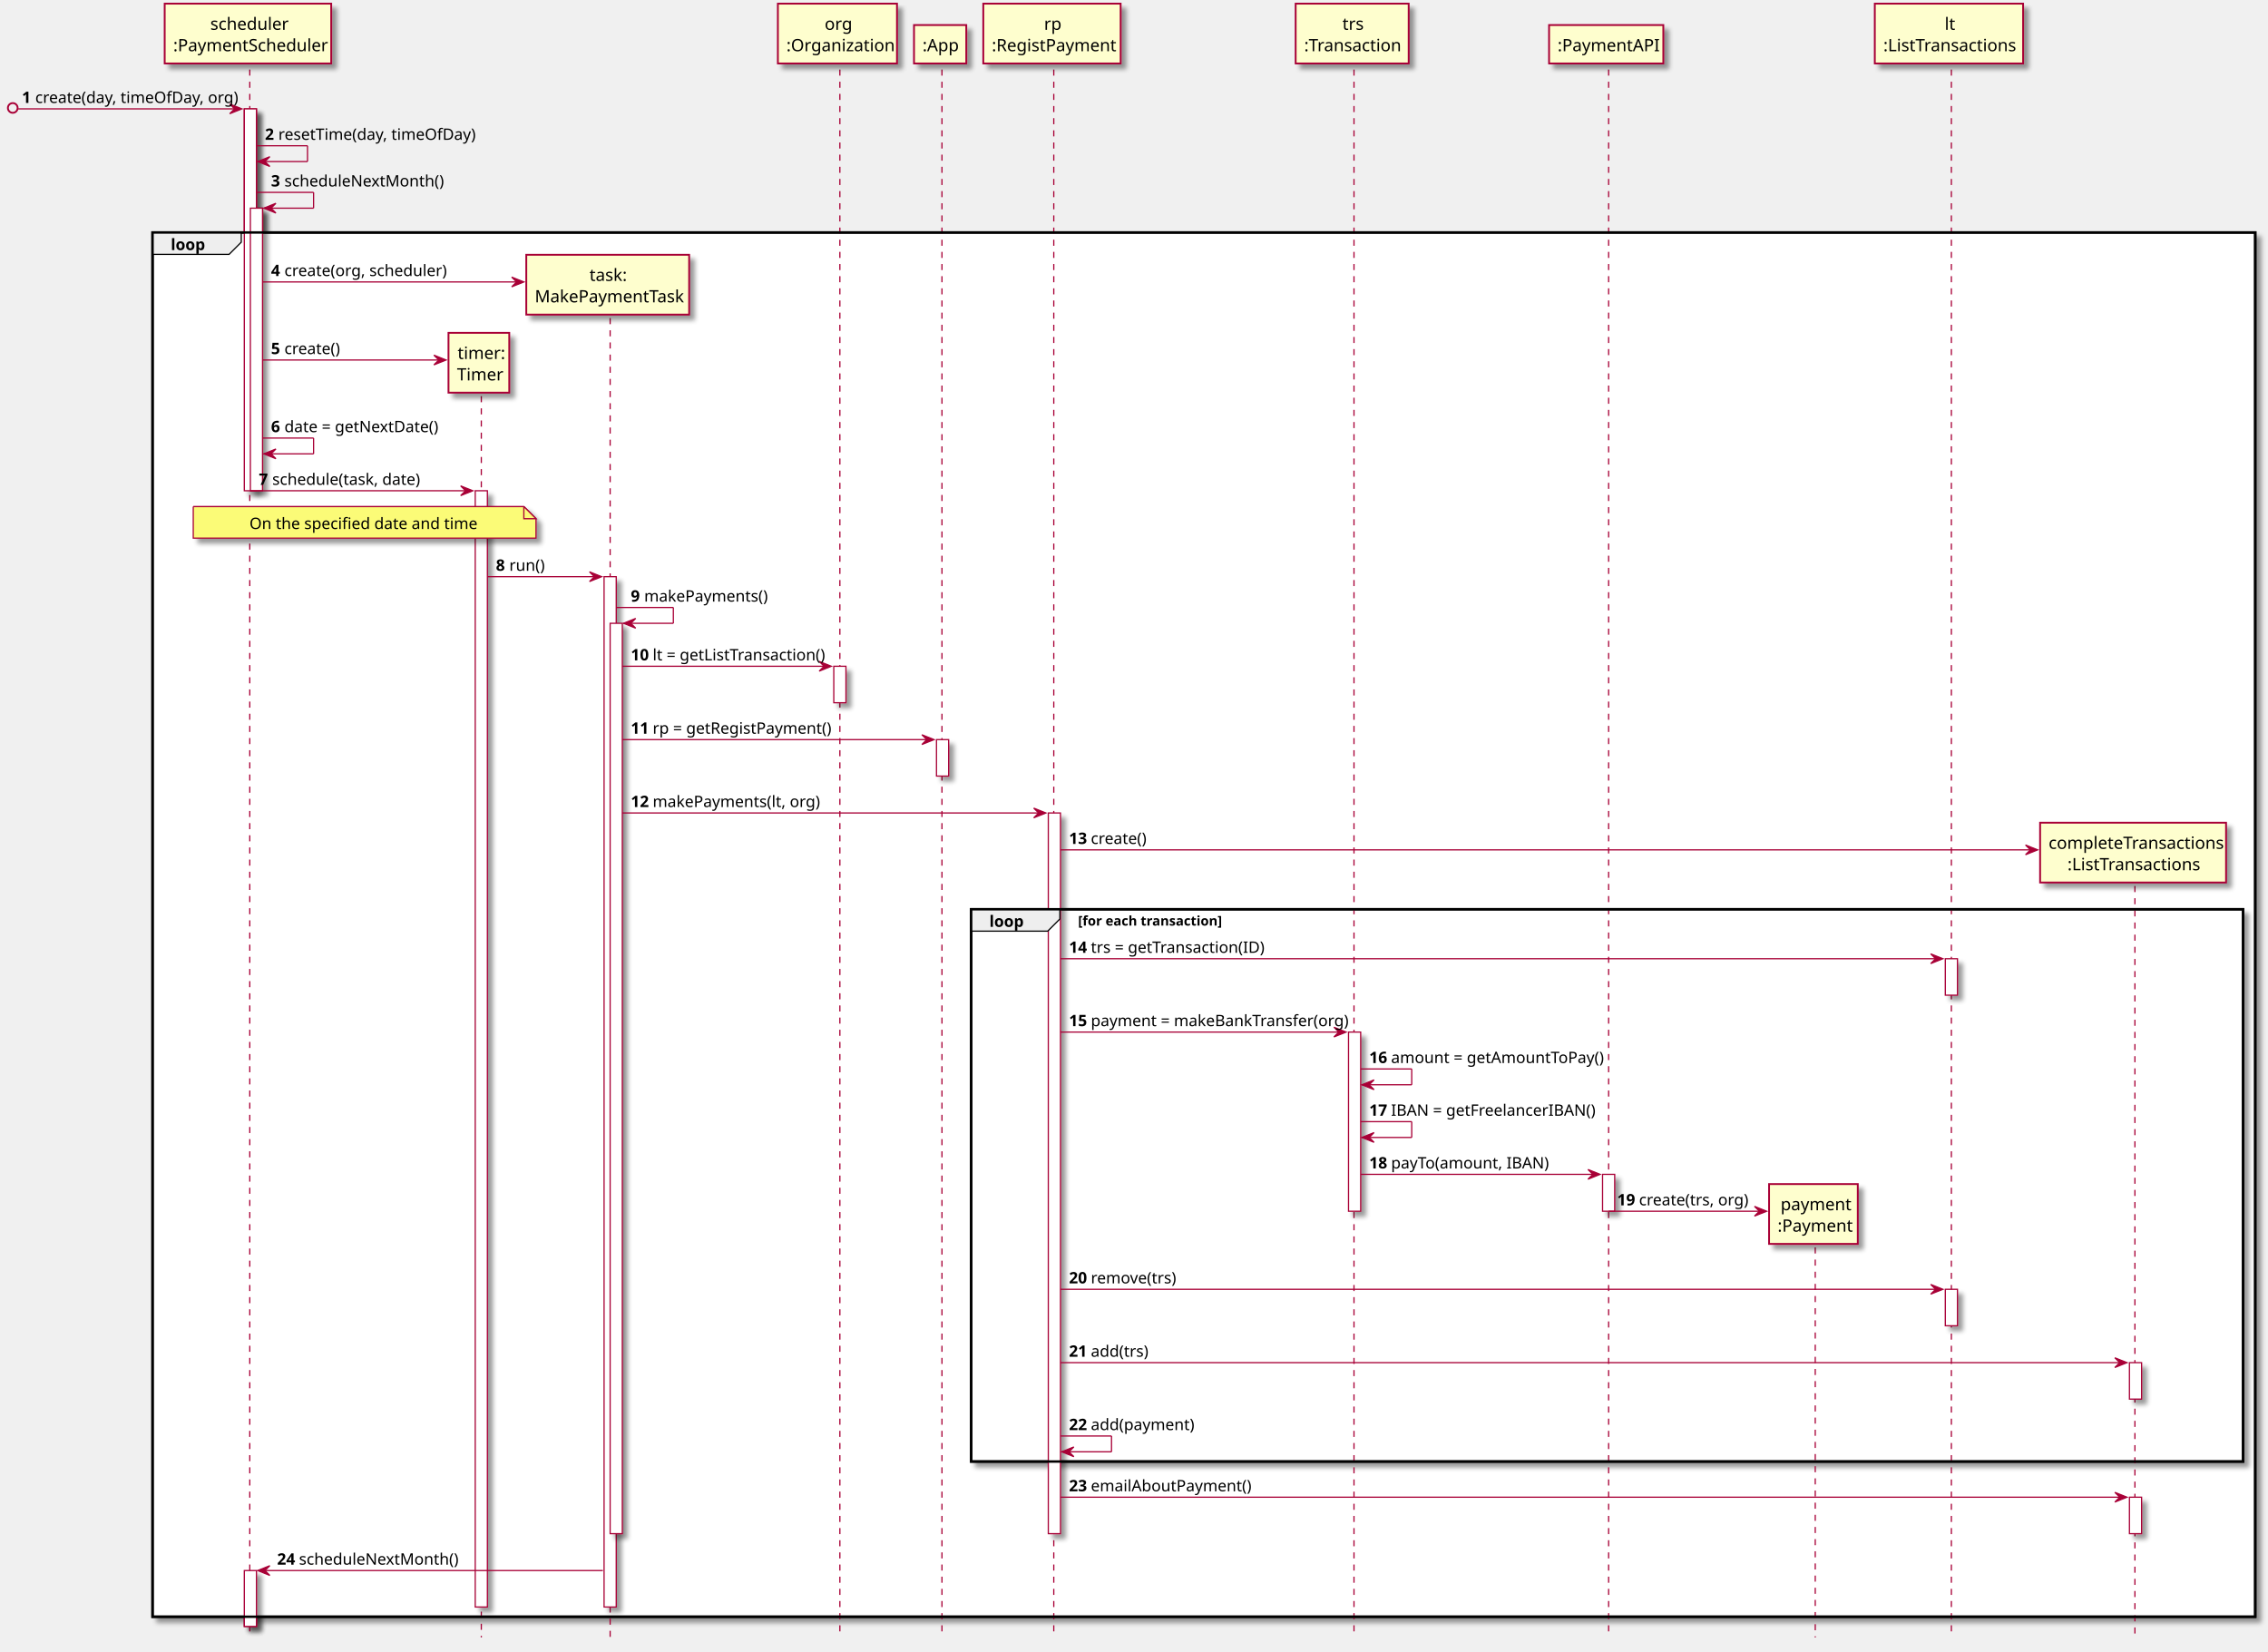
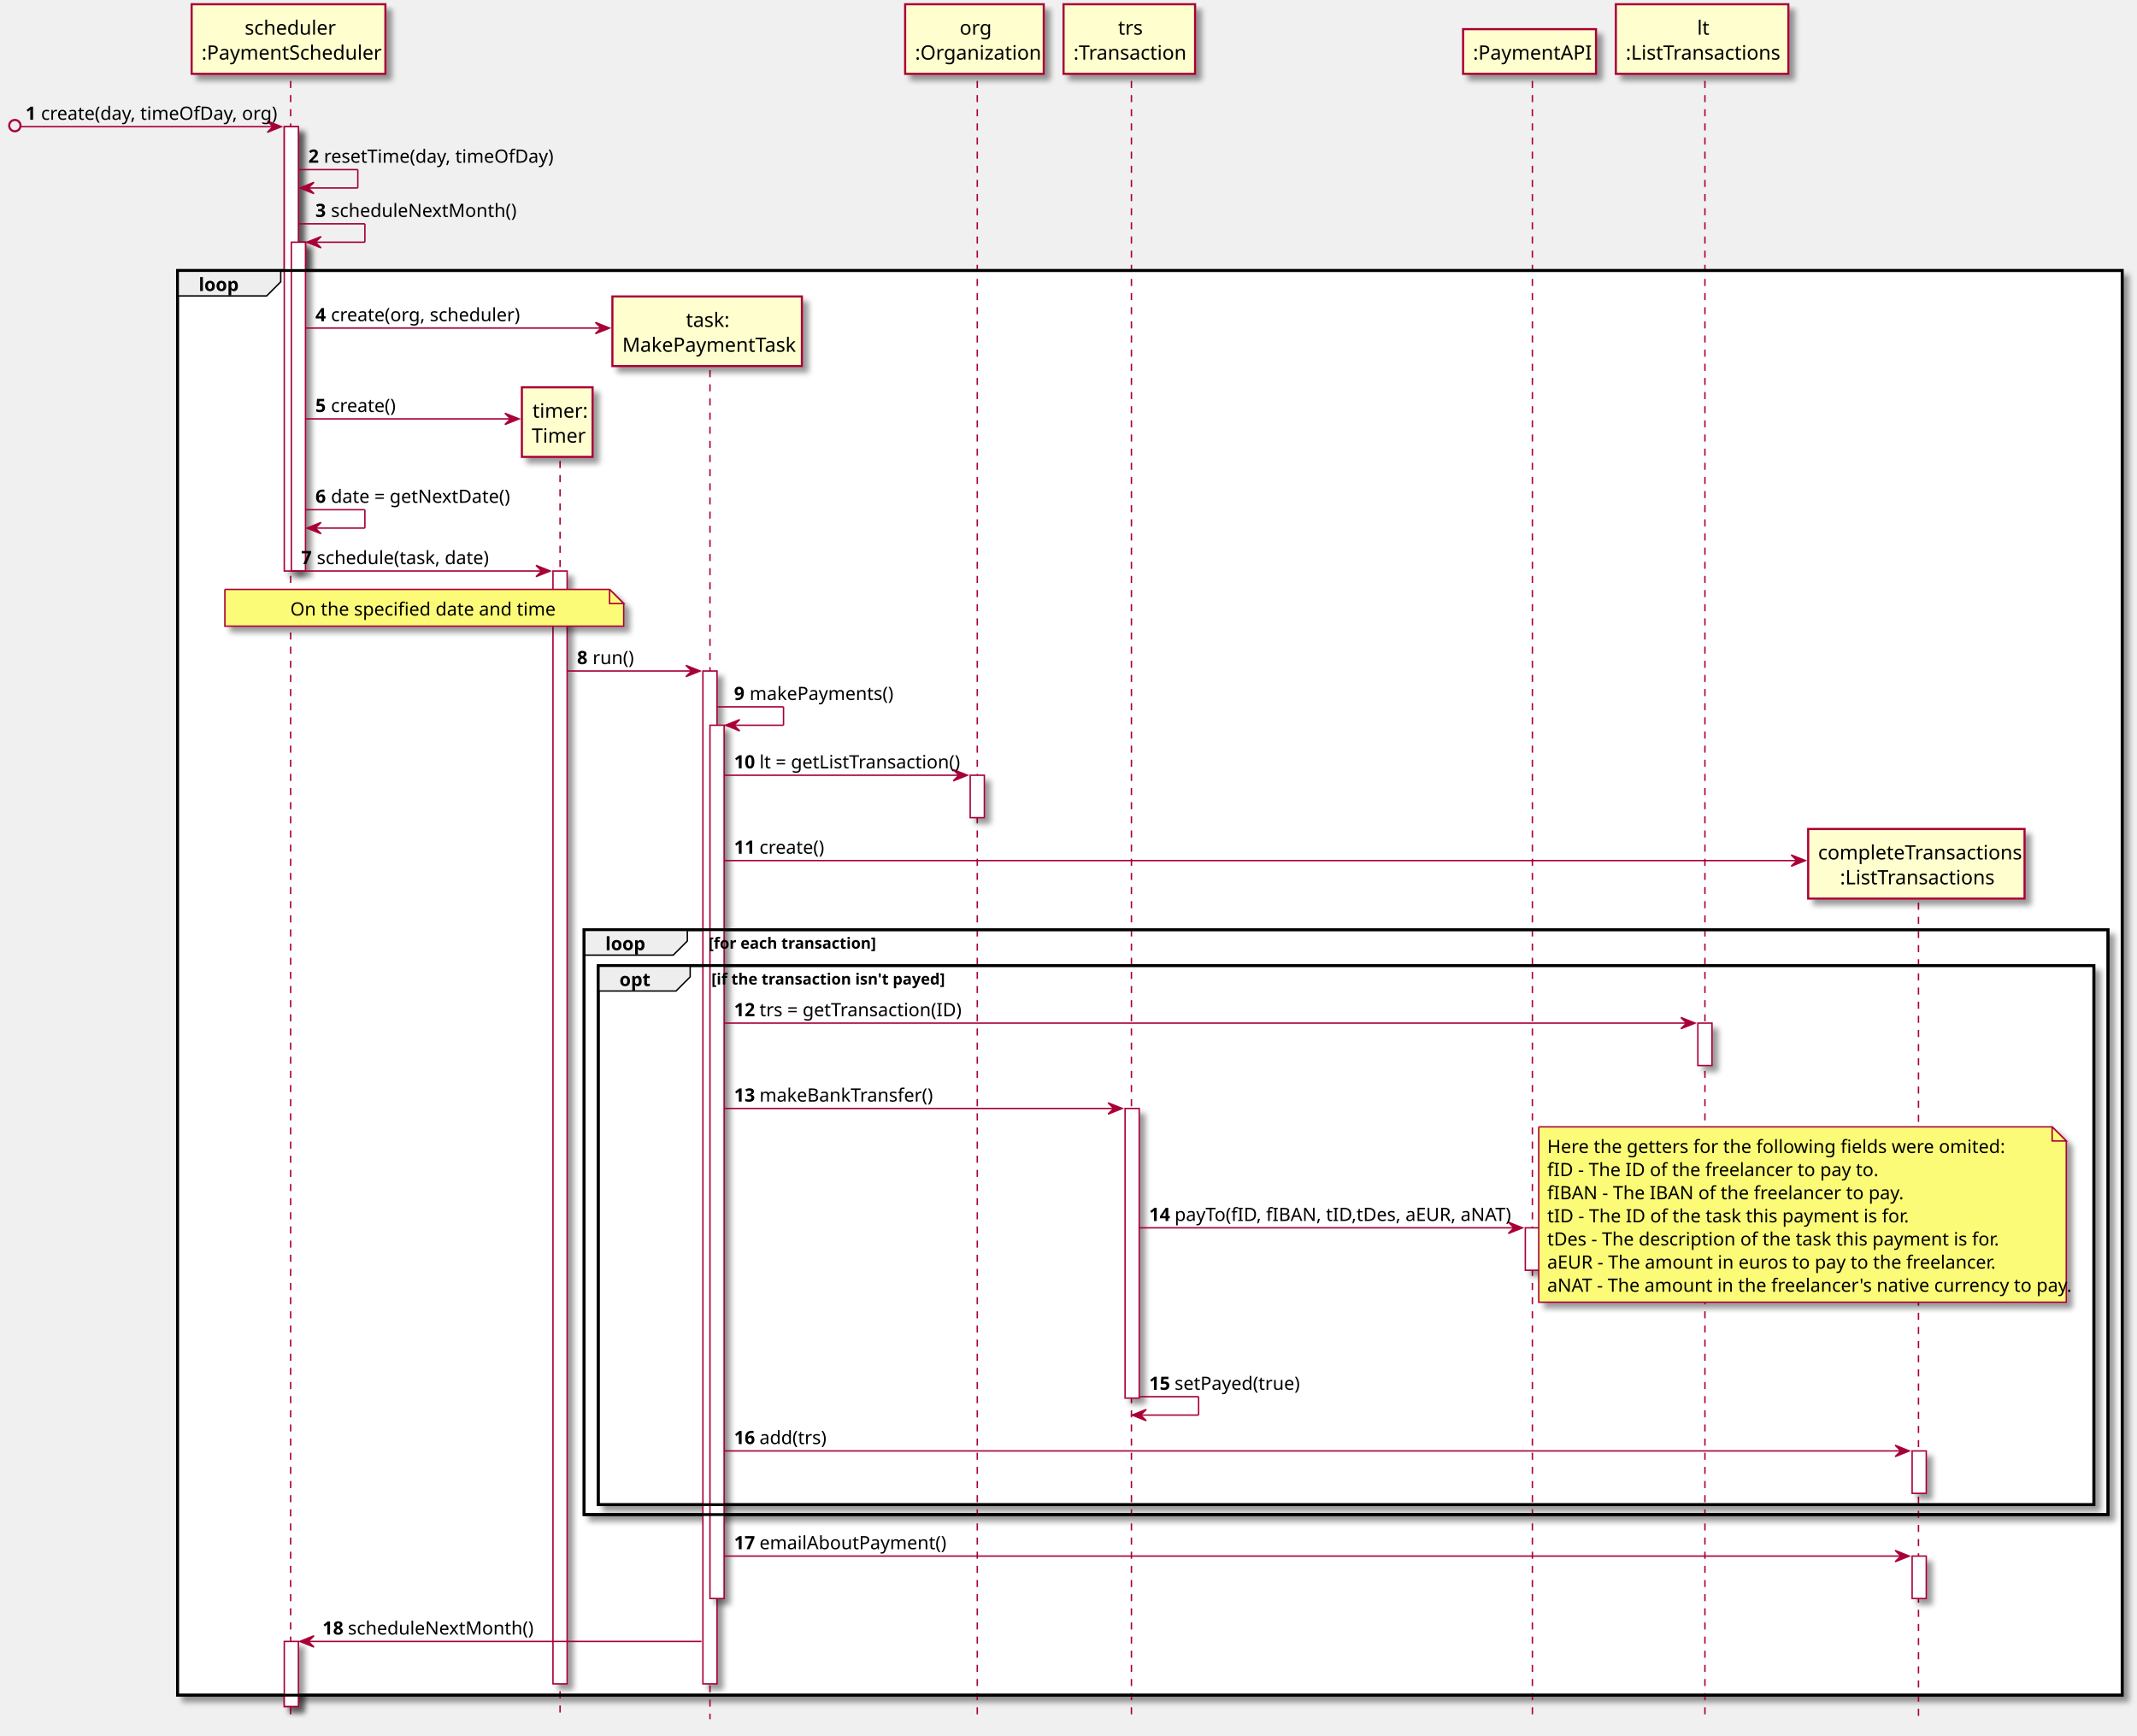
- <svg xmlns="http://www.w3.org/2000/svg" contentScriptType="application/ecmascript" contentStyleType="text/css" height="1359px" preserveAspectRatio="none" style="width:1866px;height:1359px;" version="1.1" viewBox="0 0 1866 1359" width="1866px" zoomAndPan="magnify">
+ <svg xmlns="http://www.w3.org/2000/svg" contentScriptType="application/ecmascript" contentStyleType="text/css" height="1227px" preserveAspectRatio="none" style="width:1511px;height:1227px;" version="1.1" viewBox="0 0 1511 1227" width="1511px" zoomAndPan="magnify">
  <defs>
-     <filter height="300%" id="f1imajdaqds2fx" width="300%" x="-1" y="-1">
+     <filter height="300%" id="f1xmcaqzibdl4f" width="300%" x="-1" y="-1">
      <feGaussianBlur result="blurOut" stdDeviation="2.0" />
      <feColorMatrix in="blurOut" result="blurOut2" type="matrix" values="0 0 0 0 0 0 0 0 0 0 0 0 0 0 0 0 0 0 .4 0" />
      <feOffset dx="4.0" dy="4.0" in="blurOut2" result="blurOut3" />
      <feBlend in="SourceGraphic" in2="blurOut3" mode="normal" />
    </filter>
  </defs>
  <g>
-     <rect fill="#FFFFFF" filter="url(#f1imajdaqds2fx)" height="314.195" style="stroke: #A80036; stroke-width: 1.0;" width="10" x="201" y="89.57" />
-     <rect fill="#FFFFFF" filter="url(#f1imajdaqds2fx)" height="232.492" style="stroke: #A80036; stroke-width: 1.0;" width="10" x="206" y="171.273" />
-     <rect fill="#FFFFFF" filter="url(#f1imajdaqds2fx)" height="46" style="stroke: #A80036; stroke-width: 1.0;" width="10" x="201" y="1292.18" />
-     <rect fill="#FFFFFF" filter="url(#f1imajdaqds2fx)" height="918.414" style="stroke: #A80036; stroke-width: 1.0;" width="10" x="391" y="403.766" />
-     <rect fill="#FFFFFF" filter="url(#f1imajdaqds2fx)" height="847.711" style="stroke: #A80036; stroke-width: 1.0;" width="10" x="497" y="474.469" />
-     <rect fill="#FFFFFF" filter="url(#f1imajdaqds2fx)" height="749.008" style="stroke: #A80036; stroke-width: 1.0;" width="10" x="502" y="512.82" />
-     <rect fill="#FFFFFF" filter="url(#f1imajdaqds2fx)" height="30" style="stroke: #A80036; stroke-width: 1.0;" width="10" x="686" y="548.172" />
-     <rect fill="#FFFFFF" filter="url(#f1imajdaqds2fx)" height="30" style="stroke: #A80036; stroke-width: 1.0;" width="10" x="770.5" y="608.523" />
-     <rect fill="#FFFFFF" filter="url(#f1imajdaqds2fx)" height="592.953" style="stroke: #A80036; stroke-width: 1.0;" width="10" x="862.5" y="668.875" />
-     <rect fill="#FFFFFF" filter="url(#f1imajdaqds2fx)" height="147.406" style="stroke: #A80036; stroke-width: 1.0;" width="10" x="1109.5" y="849.148" />
-     <rect fill="#FFFFFF" filter="url(#f1imajdaqds2fx)" height="30.352" style="stroke: #A80036; stroke-width: 1.0;" width="10" x="1318.5" y="966.203" />
-     <rect fill="#FFFFFF" filter="url(#f1imajdaqds2fx)" height="30" style="stroke: #A80036; stroke-width: 1.0;" width="10" x="1600.5" y="788.797" />
-     <rect fill="#FFFFFF" filter="url(#f1imajdaqds2fx)" height="30" style="stroke: #A80036; stroke-width: 1.0;" width="10" x="1600.5" y="1060.773" />
-     <rect fill="#FFFFFF" filter="url(#f1imajdaqds2fx)" height="30" style="stroke: #A80036; stroke-width: 1.0;" width="10" x="1752" y="1121.125" />
-     <rect fill="#FFFFFF" filter="url(#f1imajdaqds2fx)" height="30" style="stroke: #A80036; stroke-width: 1.0;" width="10" x="1752" y="1231.828" />
-     <rect fill="#FFFFFF" filter="url(#f1imajdaqds2fx)" height="1138.906" style="stroke: #000000; stroke-width: 2.0;" width="1730" x="125.5" y="191.273" />
-     <rect fill="#FFFFFF" filter="url(#f1imajdaqds2fx)" height="454.383" style="stroke: #000000; stroke-width: 2.0;" width="1046.5" x="799" y="748.094" />
-     <line style="stroke: #A80036; stroke-width: 1.0; stroke-dasharray: 5.0,5.0;" x1="205.5" x2="205.5" y1="57.219" y2="1347.18" />
-     <line style="stroke: #A80036; stroke-width: 1.0; stroke-dasharray: 5.0,5.0;" x1="396" x2="396" y1="315.953" y2="1347.18" />
-     <line style="stroke: #A80036; stroke-width: 1.0; stroke-dasharray: 5.0,5.0;" x1="502" x2="502" y1="251.734" y2="1347.18" />
-     <line style="stroke: #A80036; stroke-width: 1.0; stroke-dasharray: 5.0,5.0;" x1="691" x2="691" y1="57.219" y2="1347.18" />
-     <line style="stroke: #A80036; stroke-width: 1.0; stroke-dasharray: 5.0,5.0;" x1="775" x2="775" y1="57.219" y2="1347.18" />
-     <line style="stroke: #A80036; stroke-width: 1.0; stroke-dasharray: 5.0,5.0;" x1="867" x2="867" y1="57.219" y2="1347.18" />
-     <line style="stroke: #A80036; stroke-width: 1.0; stroke-dasharray: 5.0,5.0;" x1="1114" x2="1114" y1="57.219" y2="1347.18" />
-     <line style="stroke: #A80036; stroke-width: 1.0; stroke-dasharray: 5.0,5.0;" x1="1323.5" x2="1323.5" y1="57.219" y2="1347.18" />
-     <line style="stroke: #A80036; stroke-width: 1.0; stroke-dasharray: 5.0,5.0;" x1="1493.5" x2="1493.5" y1="1016.312" y2="1347.18" />
-     <line style="stroke: #A80036; stroke-width: 1.0; stroke-dasharray: 5.0,5.0;" x1="1605.5" x2="1605.5" y1="57.219" y2="1347.18" />
-     <line style="stroke: #A80036; stroke-width: 1.0; stroke-dasharray: 5.0,5.0;" x1="1756.5" x2="1756.5" y1="718.984" y2="1347.18" />
-     <rect fill="#FEFECE" filter="url(#f1imajdaqds2fx)" height="49.219" style="stroke: #A80036; stroke-width: 1.5;" width="137" x="135.5" y="3" />
+     <rect fill="#FFFFFF" filter="url(#f1xmcaqzibdl4f)" height="314.195" style="stroke: #A80036; stroke-width: 1.0;" width="10" x="201" y="89.57" />
+     <rect fill="#FFFFFF" filter="url(#f1xmcaqzibdl4f)" height="232.492" style="stroke: #A80036; stroke-width: 1.0;" width="10" x="206" y="171.273" />
+     <rect fill="#FFFFFF" filter="url(#f1xmcaqzibdl4f)" height="46" style="stroke: #A80036; stroke-width: 1.0;" width="10" x="201" y="1160.664" />
+     <rect fill="#FFFFFF" filter="url(#f1xmcaqzibdl4f)" height="786.898" style="stroke: #A80036; stroke-width: 1.0;" width="10" x="391" y="403.766" />
+     <rect fill="#FFFFFF" filter="url(#f1xmcaqzibdl4f)" height="716.195" style="stroke: #A80036; stroke-width: 1.0;" width="10" x="497" y="474.469" />
+     <rect fill="#FFFFFF" filter="url(#f1xmcaqzibdl4f)" height="617.492" style="stroke: #A80036; stroke-width: 1.0;" width="10" x="502" y="512.82" />
+     <rect fill="#FFFFFF" filter="url(#f1xmcaqzibdl4f)" height="30" style="stroke: #A80036; stroke-width: 1.0;" width="10" x="686" y="548.172" />
+     <rect fill="#FFFFFF" filter="url(#f1xmcaqzibdl4f)" height="204.812" style="stroke: #A80036; stroke-width: 1.0;" width="10" x="795.5" y="783.797" />
+     <rect fill="#FFFFFF" filter="url(#f1xmcaqzibdl4f)" height="30" style="stroke: #A80036; stroke-width: 1.0;" width="10" x="1078.5" y="868.203" />
+     <rect fill="#FFFFFF" filter="url(#f1xmcaqzibdl4f)" height="30" style="stroke: #A80036; stroke-width: 1.0;" width="10" x="1200.5" y="723.445" />
+     <rect fill="#FFFFFF" filter="url(#f1xmcaqzibdl4f)" height="30" style="stroke: #A80036; stroke-width: 1.0;" width="10" x="1352" y="1025.961" />
+     <rect fill="#FFFFFF" filter="url(#f1xmcaqzibdl4f)" height="30" style="stroke: #A80036; stroke-width: 1.0;" width="10" x="1352" y="1100.312" />
+     <rect fill="#FFFFFF" filter="url(#f1xmcaqzibdl4f)" height="1007.391" style="stroke: #000000; stroke-width: 2.0;" width="1375" x="125.5" y="191.273" />
+     <rect fill="#FFFFFF" filter="url(#f1xmcaqzibdl4f)" height="413.57" style="stroke: #000000; stroke-width: 2.0;" width="1077.5" x="413" y="657.391" />
+     <rect fill="#FFFFFF" filter="url(#f1xmcaqzibdl4f)" height="381.219" style="stroke: #000000; stroke-width: 2.0;" width="1057.5" x="423" y="682.742" />
+     <line style="stroke: #A80036; stroke-width: 1.0; stroke-dasharray: 5.0,5.0;" x1="205.5" x2="205.5" y1="57.219" y2="1215.664" />
+     <line style="stroke: #A80036; stroke-width: 1.0; stroke-dasharray: 5.0,5.0;" x1="396" x2="396" y1="315.953" y2="1215.664" />
+     <line style="stroke: #A80036; stroke-width: 1.0; stroke-dasharray: 5.0,5.0;" x1="502" x2="502" y1="251.734" y2="1215.664" />
+     <line style="stroke: #A80036; stroke-width: 1.0; stroke-dasharray: 5.0,5.0;" x1="691" x2="691" y1="57.219" y2="1215.664" />
+     <line style="stroke: #A80036; stroke-width: 1.0; stroke-dasharray: 5.0,5.0;" x1="800" x2="800" y1="57.219" y2="1215.664" />
+     <line style="stroke: #A80036; stroke-width: 1.0; stroke-dasharray: 5.0,5.0;" x1="1083.5" x2="1083.5" y1="57.219" y2="1215.664" />
+     <line style="stroke: #A80036; stroke-width: 1.0; stroke-dasharray: 5.0,5.0;" x1="1205.5" x2="1205.5" y1="57.219" y2="1215.664" />
+     <line style="stroke: #A80036; stroke-width: 1.0; stroke-dasharray: 5.0,5.0;" x1="1356.5" x2="1356.5" y1="628.281" y2="1215.664" />
+     <rect fill="#FEFECE" filter="url(#f1xmcaqzibdl4f)" height="49.219" style="stroke: #A80036; stroke-width: 1.5;" width="137" x="135.5" y="3" />
    <text fill="#000000" font-family="sans-serif" font-size="14" lengthAdjust="spacingAndGlyphs" textLength="62" x="173" y="24.533">scheduler</text>
    <text fill="#000000" font-family="sans-serif" font-size="14" lengthAdjust="spacingAndGlyphs" textLength="123" x="142.5" y="42.143">:PaymentScheduler</text>
-     <rect fill="#FEFECE" filter="url(#f1imajdaqds2fx)" height="49.219" style="stroke: #A80036; stroke-width: 1.5;" width="98" x="640" y="3" />
+     <rect fill="#FEFECE" filter="url(#f1xmcaqzibdl4f)" height="49.219" style="stroke: #A80036; stroke-width: 1.5;" width="98" x="640" y="3" />
    <text fill="#000000" font-family="sans-serif" font-size="14" lengthAdjust="spacingAndGlyphs" textLength="21" x="678.5" y="24.533">org</text>
    <text fill="#000000" font-family="sans-serif" font-size="14" lengthAdjust="spacingAndGlyphs" textLength="84" x="647" y="42.143">:Organization</text>
-     <rect fill="#FEFECE" filter="url(#f1imajdaqds2fx)" height="31.609" style="stroke: #A80036; stroke-width: 1.5;" width="43" x="752" y="20.609" />
-     <text fill="#000000" font-family="sans-serif" font-size="14" lengthAdjust="spacingAndGlyphs" textLength="29" x="759" y="42.143">:App</text>
-     <rect fill="#FEFECE" filter="url(#f1imajdaqds2fx)" height="49.219" style="stroke: #A80036; stroke-width: 1.5;" width="113" x="809" y="3" />
-     <text fill="#000000" font-family="sans-serif" font-size="14" lengthAdjust="spacingAndGlyphs" textLength="13" x="859" y="24.533">rp</text>
-     <text fill="#000000" font-family="sans-serif" font-size="14" lengthAdjust="spacingAndGlyphs" textLength="99" x="816" y="42.143">:RegistPayment</text>
-     <rect fill="#FEFECE" filter="url(#f1imajdaqds2fx)" height="49.219" style="stroke: #A80036; stroke-width: 1.5;" width="93" x="1066" y="3" />
-     <text fill="#000000" font-family="sans-serif" font-size="14" lengthAdjust="spacingAndGlyphs" textLength="16" x="1104.5" y="24.533">trs</text>
-     <text fill="#000000" font-family="sans-serif" font-size="14" lengthAdjust="spacingAndGlyphs" textLength="79" x="1073" y="42.143">:Transaction</text>
-     <rect fill="#FEFECE" filter="url(#f1imajdaqds2fx)" height="31.609" style="stroke: #A80036; stroke-width: 1.5;" width="94" x="1274.5" y="20.609" />
-     <text fill="#000000" font-family="sans-serif" font-size="14" lengthAdjust="spacingAndGlyphs" textLength="80" x="1281.5" y="42.143">:PaymentAPI</text>
-     <rect fill="#FEFECE" filter="url(#f1imajdaqds2fx)" height="49.219" style="stroke: #A80036; stroke-width: 1.5;" width="122" x="1542.5" y="3" />
-     <text fill="#000000" font-family="sans-serif" font-size="14" lengthAdjust="spacingAndGlyphs" textLength="7" x="1600" y="24.533">lt</text>
-     <text fill="#000000" font-family="sans-serif" font-size="14" lengthAdjust="spacingAndGlyphs" textLength="108" x="1549.5" y="42.143">:ListTransactions</text>
-     <rect fill="#FFFFFF" filter="url(#f1imajdaqds2fx)" height="314.195" style="stroke: #A80036; stroke-width: 1.0;" width="10" x="201" y="89.57" />
-     <rect fill="#FFFFFF" filter="url(#f1imajdaqds2fx)" height="232.492" style="stroke: #A80036; stroke-width: 1.0;" width="10" x="206" y="171.273" />
-     <rect fill="#FFFFFF" filter="url(#f1imajdaqds2fx)" height="46" style="stroke: #A80036; stroke-width: 1.0;" width="10" x="201" y="1292.18" />
-     <rect fill="#FFFFFF" filter="url(#f1imajdaqds2fx)" height="918.414" style="stroke: #A80036; stroke-width: 1.0;" width="10" x="391" y="403.766" />
-     <rect fill="#FFFFFF" filter="url(#f1imajdaqds2fx)" height="847.711" style="stroke: #A80036; stroke-width: 1.0;" width="10" x="497" y="474.469" />
-     <rect fill="#FFFFFF" filter="url(#f1imajdaqds2fx)" height="749.008" style="stroke: #A80036; stroke-width: 1.0;" width="10" x="502" y="512.82" />
-     <rect fill="#FFFFFF" filter="url(#f1imajdaqds2fx)" height="30" style="stroke: #A80036; stroke-width: 1.0;" width="10" x="686" y="548.172" />
-     <rect fill="#FFFFFF" filter="url(#f1imajdaqds2fx)" height="30" style="stroke: #A80036; stroke-width: 1.0;" width="10" x="770.5" y="608.523" />
-     <rect fill="#FFFFFF" filter="url(#f1imajdaqds2fx)" height="592.953" style="stroke: #A80036; stroke-width: 1.0;" width="10" x="862.5" y="668.875" />
-     <rect fill="#FFFFFF" filter="url(#f1imajdaqds2fx)" height="147.406" style="stroke: #A80036; stroke-width: 1.0;" width="10" x="1109.5" y="849.148" />
-     <rect fill="#FFFFFF" filter="url(#f1imajdaqds2fx)" height="30.352" style="stroke: #A80036; stroke-width: 1.0;" width="10" x="1318.5" y="966.203" />
-     <rect fill="#FFFFFF" filter="url(#f1imajdaqds2fx)" height="30" style="stroke: #A80036; stroke-width: 1.0;" width="10" x="1600.5" y="788.797" />
-     <rect fill="#FFFFFF" filter="url(#f1imajdaqds2fx)" height="30" style="stroke: #A80036; stroke-width: 1.0;" width="10" x="1600.5" y="1060.773" />
-     <rect fill="#FFFFFF" filter="url(#f1imajdaqds2fx)" height="30" style="stroke: #A80036; stroke-width: 1.0;" width="10" x="1752" y="1121.125" />
-     <rect fill="#FFFFFF" filter="url(#f1imajdaqds2fx)" height="30" style="stroke: #A80036; stroke-width: 1.0;" width="10" x="1752" y="1231.828" />
+     <rect fill="#FEFECE" filter="url(#f1xmcaqzibdl4f)" height="49.219" style="stroke: #A80036; stroke-width: 1.5;" width="93" x="752" y="3" />
+     <text fill="#000000" font-family="sans-serif" font-size="14" lengthAdjust="spacingAndGlyphs" textLength="16" x="790.5" y="24.533">trs</text>
+     <text fill="#000000" font-family="sans-serif" font-size="14" lengthAdjust="spacingAndGlyphs" textLength="79" x="759" y="42.143">:Transaction</text>
+     <rect fill="#FEFECE" filter="url(#f1xmcaqzibdl4f)" height="31.609" style="stroke: #A80036; stroke-width: 1.5;" width="94" x="1034.5" y="20.609" />
+     <text fill="#000000" font-family="sans-serif" font-size="14" lengthAdjust="spacingAndGlyphs" textLength="80" x="1041.5" y="42.143">:PaymentAPI</text>
+     <rect fill="#FEFECE" filter="url(#f1xmcaqzibdl4f)" height="49.219" style="stroke: #A80036; stroke-width: 1.5;" width="122" x="1142.5" y="3" />
+     <text fill="#000000" font-family="sans-serif" font-size="14" lengthAdjust="spacingAndGlyphs" textLength="7" x="1200" y="24.533">lt</text>
+     <text fill="#000000" font-family="sans-serif" font-size="14" lengthAdjust="spacingAndGlyphs" textLength="108" x="1149.5" y="42.143">:ListTransactions</text>
+     <rect fill="#FFFFFF" filter="url(#f1xmcaqzibdl4f)" height="314.195" style="stroke: #A80036; stroke-width: 1.0;" width="10" x="201" y="89.57" />
+     <rect fill="#FFFFFF" filter="url(#f1xmcaqzibdl4f)" height="232.492" style="stroke: #A80036; stroke-width: 1.0;" width="10" x="206" y="171.273" />
+     <rect fill="#FFFFFF" filter="url(#f1xmcaqzibdl4f)" height="46" style="stroke: #A80036; stroke-width: 1.0;" width="10" x="201" y="1160.664" />
+     <rect fill="#FFFFFF" filter="url(#f1xmcaqzibdl4f)" height="786.898" style="stroke: #A80036; stroke-width: 1.0;" width="10" x="391" y="403.766" />
+     <rect fill="#FFFFFF" filter="url(#f1xmcaqzibdl4f)" height="716.195" style="stroke: #A80036; stroke-width: 1.0;" width="10" x="497" y="474.469" />
+     <rect fill="#FFFFFF" filter="url(#f1xmcaqzibdl4f)" height="617.492" style="stroke: #A80036; stroke-width: 1.0;" width="10" x="502" y="512.82" />
+     <rect fill="#FFFFFF" filter="url(#f1xmcaqzibdl4f)" height="30" style="stroke: #A80036; stroke-width: 1.0;" width="10" x="686" y="548.172" />
+     <rect fill="#FFFFFF" filter="url(#f1xmcaqzibdl4f)" height="204.812" style="stroke: #A80036; stroke-width: 1.0;" width="10" x="795.5" y="783.797" />
+     <rect fill="#FFFFFF" filter="url(#f1xmcaqzibdl4f)" height="30" style="stroke: #A80036; stroke-width: 1.0;" width="10" x="1078.5" y="868.203" />
+     <rect fill="#FFFFFF" filter="url(#f1xmcaqzibdl4f)" height="30" style="stroke: #A80036; stroke-width: 1.0;" width="10" x="1200.5" y="723.445" />
+     <rect fill="#FFFFFF" filter="url(#f1xmcaqzibdl4f)" height="30" style="stroke: #A80036; stroke-width: 1.0;" width="10" x="1352" y="1025.961" />
+     <rect fill="#FFFFFF" filter="url(#f1xmcaqzibdl4f)" height="30" style="stroke: #A80036; stroke-width: 1.0;" width="10" x="1352" y="1100.312" />
    <ellipse cx="10.5" cy="88.82" fill="none" rx="4" ry="4" style="stroke: #A80036; stroke-width: 1.5;" />
    <polygon fill="#A80036" points="189,85.57,199,89.57,189,93.57,193,89.57" style="stroke: #A80036; stroke-width: 1.0;" />
    <line style="stroke: #A80036; stroke-width: 1.0;" x1="15" x2="195" y1="89.57" y2="89.57" />
    <text fill="#000000" font-family="sans-serif" font-size="13" font-weight="bold" lengthAdjust="spacingAndGlyphs" textLength="7" x="18" y="84.714">1</text>
    <text fill="#000000" font-family="sans-serif" font-size="13" lengthAdjust="spacingAndGlyphs" textLength="160" x="29" y="84.714">create(day, timeOfDay, org)</text>
    <line style="stroke: #A80036; stroke-width: 1.0;" x1="211" x2="253" y1="119.922" y2="119.922" />
    <line style="stroke: #A80036; stroke-width: 1.0;" x1="253" x2="253" y1="119.922" y2="132.922" />
    <line style="stroke: #A80036; stroke-width: 1.0;" x1="212" x2="253" y1="132.922" y2="132.922" />
    <polygon fill="#A80036" points="222,128.922,212,132.922,222,136.922,218,132.922" style="stroke: #A80036; stroke-width: 1.0;" />
    <text fill="#000000" font-family="sans-serif" font-size="13" font-weight="bold" lengthAdjust="spacingAndGlyphs" textLength="7" x="218" y="115.065">2</text>
    <text fill="#000000" font-family="sans-serif" font-size="13" lengthAdjust="spacingAndGlyphs" textLength="155" x="229" y="115.065">resetTime(day, timeOfDay)</text>
    <line style="stroke: #A80036; stroke-width: 1.0;" x1="211" x2="258" y1="158.273" y2="158.273" />
    <line style="stroke: #A80036; stroke-width: 1.0;" x1="258" x2="258" y1="158.273" y2="171.273" />
    <line style="stroke: #A80036; stroke-width: 1.0;" x1="217" x2="258" y1="171.273" y2="171.273" />
    <polygon fill="#A80036" points="227,167.273,217,171.273,227,175.273,223,171.273" style="stroke: #A80036; stroke-width: 1.0;" />
    <text fill="#000000" font-family="sans-serif" font-size="13" font-weight="bold" lengthAdjust="spacingAndGlyphs" textLength="7" x="223" y="153.417">3</text>
    <text fill="#000000" font-family="sans-serif" font-size="13" lengthAdjust="spacingAndGlyphs" textLength="123" x="234" y="153.417">scheduleNextMonth()</text>
    <path d="M125.5,191.273 L198.5,191.273 L198.5,199.273 L188.5,209.273 L125.5,209.273 L125.5,191.273 " fill="#EEEEEE" style="stroke: #000000; stroke-width: 1.0;" />
-     <rect fill="none" height="1138.906" style="stroke: #000000; stroke-width: 2.0;" width="1730" x="125.5" y="191.273" />
+     <rect fill="none" height="1007.391" style="stroke: #000000; stroke-width: 2.0;" width="1375" x="125.5" y="191.273" />
    <text fill="#000000" font-family="sans-serif" font-size="13" font-weight="bold" lengthAdjust="spacingAndGlyphs" textLength="28" x="140.5" y="205.769">loop</text>
    <polygon fill="#A80036" points="421,227.977,431,231.977,421,235.977,425,231.977" style="stroke: #A80036; stroke-width: 1.0;" />
    <line style="stroke: #A80036; stroke-width: 1.0;" x1="216" x2="427" y1="231.977" y2="231.977" />
    <text fill="#000000" font-family="sans-serif" font-size="13" font-weight="bold" lengthAdjust="spacingAndGlyphs" textLength="7" x="223" y="227.12">4</text>
    <text fill="#000000" font-family="sans-serif" font-size="13" lengthAdjust="spacingAndGlyphs" textLength="126" x="234" y="227.12">create(org, scheduler)</text>
-     <rect fill="#FEFECE" filter="url(#f1imajdaqds2fx)" height="49.219" style="stroke: #A80036; stroke-width: 1.5;" width="134" x="433" y="209.625" />
+     <rect fill="#FEFECE" filter="url(#f1xmcaqzibdl4f)" height="49.219" style="stroke: #A80036; stroke-width: 1.5;" width="134" x="433" y="209.625" />
    <text fill="#000000" font-family="sans-serif" font-size="14" lengthAdjust="spacingAndGlyphs" textLength="30" x="485" y="231.158">task:</text>
    <text fill="#000000" font-family="sans-serif" font-size="14" lengthAdjust="spacingAndGlyphs" textLength="120" x="440" y="248.768">MakePaymentTask</text>
    <polygon fill="#A80036" points="357,292.195,367,296.195,357,300.195,361,296.195" style="stroke: #A80036; stroke-width: 1.0;" />
    <line style="stroke: #A80036; stroke-width: 1.0;" x1="216" x2="363" y1="296.195" y2="296.195" />
    <text fill="#000000" font-family="sans-serif" font-size="13" font-weight="bold" lengthAdjust="spacingAndGlyphs" textLength="7" x="223" y="291.339">5</text>
    <text fill="#000000" font-family="sans-serif" font-size="13" lengthAdjust="spacingAndGlyphs" textLength="44" x="234" y="291.339">create()</text>
-     <rect fill="#FEFECE" filter="url(#f1imajdaqds2fx)" height="49.219" style="stroke: #A80036; stroke-width: 1.5;" width="50" x="369" y="273.844" />
+     <rect fill="#FEFECE" filter="url(#f1xmcaqzibdl4f)" height="49.219" style="stroke: #A80036; stroke-width: 1.5;" width="50" x="369" y="273.844" />
    <text fill="#000000" font-family="sans-serif" font-size="14" lengthAdjust="spacingAndGlyphs" textLength="35" x="376.5" y="295.377">timer:</text>
    <text fill="#000000" font-family="sans-serif" font-size="14" lengthAdjust="spacingAndGlyphs" textLength="36" x="376" y="312.986">Timer</text>
    <line style="stroke: #A80036; stroke-width: 1.0;" x1="216" x2="258" y1="360.414" y2="360.414" />
    <line style="stroke: #A80036; stroke-width: 1.0;" x1="258" x2="258" y1="360.414" y2="373.414" />
    <line style="stroke: #A80036; stroke-width: 1.0;" x1="217" x2="258" y1="373.414" y2="373.414" />
    <polygon fill="#A80036" points="227,369.414,217,373.414,227,377.414,223,373.414" style="stroke: #A80036; stroke-width: 1.0;" />
    <text fill="#000000" font-family="sans-serif" font-size="13" font-weight="bold" lengthAdjust="spacingAndGlyphs" textLength="7" x="223" y="355.558">6</text>
    <text fill="#000000" font-family="sans-serif" font-size="13" lengthAdjust="spacingAndGlyphs" textLength="121" x="234" y="355.558">date = getNextDate()</text>
    <polygon fill="#A80036" points="379,399.766,389,403.766,379,407.766,383,403.766" style="stroke: #A80036; stroke-width: 1.0;" />
    <line style="stroke: #A80036; stroke-width: 1.0;" x1="206" x2="385" y1="403.766" y2="403.766" />
    <text fill="#000000" font-family="sans-serif" font-size="13" font-weight="bold" lengthAdjust="spacingAndGlyphs" textLength="7" x="213" y="398.909">7</text>
    <text fill="#000000" font-family="sans-serif" font-size="13" lengthAdjust="spacingAndGlyphs" textLength="118" x="224" y="398.909">schedule(task, date)</text>
-     <path d="M159,416.766 L159,442.766 L441,442.766 L441,426.766 L431,416.766 L159,416.766 " fill="#FBFB77" filter="url(#f1imajdaqds2fx)" style="stroke: #A80036; stroke-width: 1.0;" />
+     <path d="M159,416.766 L159,442.766 L441,442.766 L441,426.766 L431,416.766 L159,416.766 " fill="#FBFB77" filter="url(#f1xmcaqzibdl4f)" style="stroke: #A80036; stroke-width: 1.0;" />
    <path d="M431,416.766 L431,426.766 L441,426.766 L431,416.766 " fill="#FBFB77" style="stroke: #A80036; stroke-width: 1.0;" />
    <text fill="#000000" font-family="sans-serif" font-size="13" lengthAdjust="spacingAndGlyphs" textLength="177" x="205.25" y="435.261">On the specified date and time</text>
    <polygon fill="#A80036" points="485,470.469,495,474.469,485,478.469,489,474.469" style="stroke: #A80036; stroke-width: 1.0;" />
    <line style="stroke: #A80036; stroke-width: 1.0;" x1="401" x2="491" y1="474.469" y2="474.469" />
    <text fill="#000000" font-family="sans-serif" font-size="13" font-weight="bold" lengthAdjust="spacingAndGlyphs" textLength="7" x="408" y="469.612">8</text>
    <text fill="#000000" font-family="sans-serif" font-size="13" lengthAdjust="spacingAndGlyphs" textLength="26" x="419" y="469.612">run()</text>
    <line style="stroke: #A80036; stroke-width: 1.0;" x1="507" x2="554" y1="499.82" y2="499.82" />
    <line style="stroke: #A80036; stroke-width: 1.0;" x1="554" x2="554" y1="499.82" y2="512.82" />
    <line style="stroke: #A80036; stroke-width: 1.0;" x1="513" x2="554" y1="512.82" y2="512.82" />
    <polygon fill="#A80036" points="523,508.82,513,512.82,523,516.82,519,512.82" style="stroke: #A80036; stroke-width: 1.0;" />
    <text fill="#000000" font-family="sans-serif" font-size="13" font-weight="bold" lengthAdjust="spacingAndGlyphs" textLength="7" x="519" y="494.964">9</text>
    <text fill="#000000" font-family="sans-serif" font-size="13" lengthAdjust="spacingAndGlyphs" textLength="99" x="530" y="494.964">makePayments()</text>
    <polygon fill="#A80036" points="674,544.172,684,548.172,674,552.172,678,548.172" style="stroke: #A80036; stroke-width: 1.0;" />
    <line style="stroke: #A80036; stroke-width: 1.0;" x1="512" x2="680" y1="548.172" y2="548.172" />
    <text fill="#000000" font-family="sans-serif" font-size="13" font-weight="bold" lengthAdjust="spacingAndGlyphs" textLength="14" x="519" y="543.315">10</text>
    <text fill="#000000" font-family="sans-serif" font-size="13" lengthAdjust="spacingAndGlyphs" textLength="137" x="537" y="543.315">lt = getListTransaction()</text>
-     <polygon fill="#A80036" points="758.5,604.523,768.5,608.523,758.5,612.523,762.5,608.523" style="stroke: #A80036; stroke-width: 1.0;" />
-     <line style="stroke: #A80036; stroke-width: 1.0;" x1="512" x2="764.5" y1="608.523" y2="608.523" />
+     <polygon fill="#A80036" points="1266.5,604.523,1276.5,608.523,1266.5,612.523,1270.5,608.523" style="stroke: #A80036; stroke-width: 1.0;" />
+     <line style="stroke: #A80036; stroke-width: 1.0;" x1="512" x2="1272.5" y1="608.523" y2="608.523" />
    <text fill="#000000" font-family="sans-serif" font-size="13" font-weight="bold" lengthAdjust="spacingAndGlyphs" textLength="14" x="519" y="603.667">11</text>
-     <text fill="#000000" font-family="sans-serif" font-size="13" lengthAdjust="spacingAndGlyphs" textLength="142" x="537" y="603.667">rp = getRegistPayment()</text>
-     <polygon fill="#A80036" points="850.5,664.875,860.5,668.875,850.5,672.875,854.5,668.875" style="stroke: #A80036; stroke-width: 1.0;" />
-     <line style="stroke: #A80036; stroke-width: 1.0;" x1="512" x2="856.5" y1="668.875" y2="668.875" />
-     <text fill="#000000" font-family="sans-serif" font-size="13" font-weight="bold" lengthAdjust="spacingAndGlyphs" textLength="14" x="519" y="664.019">12</text>
-     <text fill="#000000" font-family="sans-serif" font-size="13" lengthAdjust="spacingAndGlyphs" textLength="132" x="537" y="664.019">makePayments(lt, org)</text>
-     <polygon fill="#A80036" points="1666.5,695.227,1676.5,699.227,1666.5,703.227,1670.5,699.227" style="stroke: #A80036; stroke-width: 1.0;" />
-     <line style="stroke: #A80036; stroke-width: 1.0;" x1="872.5" x2="1672.5" y1="699.227" y2="699.227" />
-     <text fill="#000000" font-family="sans-serif" font-size="13" font-weight="bold" lengthAdjust="spacingAndGlyphs" textLength="14" x="879.5" y="694.37">13</text>
-     <text fill="#000000" font-family="sans-serif" font-size="13" lengthAdjust="spacingAndGlyphs" textLength="44" x="897.5" y="694.37">create()</text>
-     <rect fill="#FEFECE" filter="url(#f1imajdaqds2fx)" height="49.219" style="stroke: #A80036; stroke-width: 1.5;" width="153" x="1678.5" y="676.875" />
-     <text fill="#000000" font-family="sans-serif" font-size="14" lengthAdjust="spacingAndGlyphs" textLength="139" x="1685.5" y="698.408">completeTransactions</text>
-     <text fill="#000000" font-family="sans-serif" font-size="14" lengthAdjust="spacingAndGlyphs" textLength="108" x="1701" y="716.018">:ListTransactions</text>
-     <path d="M799,748.094 L872,748.094 L872,756.094 L862,766.094 L799,766.094 L799,748.094 " fill="#EEEEEE" style="stroke: #000000; stroke-width: 1.0;" />
-     <rect fill="none" height="454.383" style="stroke: #000000; stroke-width: 2.0;" width="1046.5" x="799" y="748.094" />
-     <text fill="#000000" font-family="sans-serif" font-size="13" font-weight="bold" lengthAdjust="spacingAndGlyphs" textLength="28" x="814" y="762.589">loop</text>
-     <text fill="#000000" font-family="sans-serif" font-size="11" font-weight="bold" lengthAdjust="spacingAndGlyphs" textLength="118" x="887" y="761.513">[for each transaction]</text>
-     <polygon fill="#A80036" points="1588.5,784.797,1598.5,788.797,1588.5,792.797,1592.5,788.797" style="stroke: #A80036; stroke-width: 1.0;" />
-     <line style="stroke: #A80036; stroke-width: 1.0;" x1="872.5" x2="1594.5" y1="788.797" y2="788.797" />
-     <text fill="#000000" font-family="sans-serif" font-size="13" font-weight="bold" lengthAdjust="spacingAndGlyphs" textLength="14" x="879.5" y="783.94">14</text>
-     <text fill="#000000" font-family="sans-serif" font-size="13" lengthAdjust="spacingAndGlyphs" textLength="136" x="897.5" y="783.94">trs = getTransaction(ID)</text>
-     <polygon fill="#A80036" points="1097.5,845.148,1107.5,849.148,1097.5,853.148,1101.5,849.148" style="stroke: #A80036; stroke-width: 1.0;" />
-     <line style="stroke: #A80036; stroke-width: 1.0;" x1="872.5" x2="1103.5" y1="849.148" y2="849.148" />
-     <text fill="#000000" font-family="sans-serif" font-size="13" font-weight="bold" lengthAdjust="spacingAndGlyphs" textLength="14" x="879.5" y="844.292">15</text>
-     <text fill="#000000" font-family="sans-serif" font-size="13" lengthAdjust="spacingAndGlyphs" textLength="200" x="897.5" y="844.292">payment = makeBankTransfer(org)</text>
-     <line style="stroke: #A80036; stroke-width: 1.0;" x1="1119.5" x2="1161.5" y1="879.5" y2="879.5" />
-     <line style="stroke: #A80036; stroke-width: 1.0;" x1="1161.5" x2="1161.5" y1="879.5" y2="892.5" />
-     <line style="stroke: #A80036; stroke-width: 1.0;" x1="1120.5" x2="1161.5" y1="892.5" y2="892.5" />
-     <polygon fill="#A80036" points="1130.5,888.5,1120.5,892.5,1130.5,896.5,1126.5,892.5" style="stroke: #A80036; stroke-width: 1.0;" />
-     <text fill="#000000" font-family="sans-serif" font-size="13" font-weight="bold" lengthAdjust="spacingAndGlyphs" textLength="14" x="1126.5" y="874.644">16</text>
-     <text fill="#000000" font-family="sans-serif" font-size="13" lengthAdjust="spacingAndGlyphs" textLength="167" x="1144.5" y="874.644">amount = getAmountToPay()</text>
-     <line style="stroke: #A80036; stroke-width: 1.0;" x1="1119.5" x2="1161.5" y1="922.852" y2="922.852" />
-     <line style="stroke: #A80036; stroke-width: 1.0;" x1="1161.5" x2="1161.5" y1="922.852" y2="935.852" />
-     <line style="stroke: #A80036; stroke-width: 1.0;" x1="1120.5" x2="1161.5" y1="935.852" y2="935.852" />
-     <polygon fill="#A80036" points="1130.5,931.852,1120.5,935.852,1130.5,939.852,1126.5,935.852" style="stroke: #A80036; stroke-width: 1.0;" />
-     <text fill="#000000" font-family="sans-serif" font-size="13" font-weight="bold" lengthAdjust="spacingAndGlyphs" textLength="14" x="1126.5" y="917.995">17</text>
-     <text fill="#000000" font-family="sans-serif" font-size="13" lengthAdjust="spacingAndGlyphs" textLength="163" x="1144.5" y="917.995">IBAN = getFreelancerIBAN()</text>
-     <polygon fill="#A80036" points="1306.5,962.203,1316.5,966.203,1306.5,970.203,1310.5,966.203" style="stroke: #A80036; stroke-width: 1.0;" />
-     <line style="stroke: #A80036; stroke-width: 1.0;" x1="1119.5" x2="1312.5" y1="966.203" y2="966.203" />
-     <text fill="#000000" font-family="sans-serif" font-size="13" font-weight="bold" lengthAdjust="spacingAndGlyphs" textLength="14" x="1126.5" y="961.347">18</text>
-     <text fill="#000000" font-family="sans-serif" font-size="13" lengthAdjust="spacingAndGlyphs" textLength="124" x="1144.5" y="961.347">payTo(amount, IBAN)</text>
-     <polygon fill="#A80036" points="1443.5,992.555,1453.5,996.555,1443.5,1000.555,1447.5,996.555" style="stroke: #A80036; stroke-width: 1.0;" />
-     <line style="stroke: #A80036; stroke-width: 1.0;" x1="1323.5" x2="1449.5" y1="996.555" y2="996.555" />
-     <text fill="#000000" font-family="sans-serif" font-size="13" font-weight="bold" lengthAdjust="spacingAndGlyphs" textLength="14" x="1330.5" y="991.698">19</text>
-     <text fill="#000000" font-family="sans-serif" font-size="13" lengthAdjust="spacingAndGlyphs" textLength="85" x="1348.5" y="991.698">create(trs, org)</text>
-     <rect fill="#FEFECE" filter="url(#f1imajdaqds2fx)" height="49.219" style="stroke: #A80036; stroke-width: 1.5;" width="73" x="1455.5" y="974.203" />
-     <text fill="#000000" font-family="sans-serif" font-size="14" lengthAdjust="spacingAndGlyphs" textLength="54" x="1465" y="995.736">payment</text>
-     <text fill="#000000" font-family="sans-serif" font-size="14" lengthAdjust="spacingAndGlyphs" textLength="59" x="1462.5" y="1013.346">:Payment</text>
-     <polygon fill="#A80036" points="1588.5,1056.773,1598.5,1060.773,1588.5,1064.773,1592.5,1060.773" style="stroke: #A80036; stroke-width: 1.0;" />
-     <line style="stroke: #A80036; stroke-width: 1.0;" x1="872.5" x2="1594.5" y1="1060.773" y2="1060.773" />
-     <text fill="#000000" font-family="sans-serif" font-size="13" font-weight="bold" lengthAdjust="spacingAndGlyphs" textLength="14" x="879.5" y="1055.917">20</text>
-     <text fill="#000000" font-family="sans-serif" font-size="13" lengthAdjust="spacingAndGlyphs" textLength="64" x="897.5" y="1055.917">remove(trs)</text>
-     <polygon fill="#A80036" points="1740,1117.125,1750,1121.125,1740,1125.125,1744,1121.125" style="stroke: #A80036; stroke-width: 1.0;" />
-     <line style="stroke: #A80036; stroke-width: 1.0;" x1="872.5" x2="1746" y1="1121.125" y2="1121.125" />
-     <text fill="#000000" font-family="sans-serif" font-size="13" font-weight="bold" lengthAdjust="spacingAndGlyphs" textLength="14" x="879.5" y="1116.269">21</text>
-     <text fill="#000000" font-family="sans-serif" font-size="13" lengthAdjust="spacingAndGlyphs" textLength="44" x="897.5" y="1116.269">add(trs)</text>
-     <line style="stroke: #A80036; stroke-width: 1.0;" x1="872.5" x2="914.5" y1="1181.477" y2="1181.477" />
-     <line style="stroke: #A80036; stroke-width: 1.0;" x1="914.5" x2="914.5" y1="1181.477" y2="1194.477" />
-     <line style="stroke: #A80036; stroke-width: 1.0;" x1="873.5" x2="914.5" y1="1194.477" y2="1194.477" />
-     <polygon fill="#A80036" points="883.5,1190.477,873.5,1194.477,883.5,1198.477,879.5,1194.477" style="stroke: #A80036; stroke-width: 1.0;" />
-     <text fill="#000000" font-family="sans-serif" font-size="13" font-weight="bold" lengthAdjust="spacingAndGlyphs" textLength="14" x="879.5" y="1176.62">22</text>
-     <text fill="#000000" font-family="sans-serif" font-size="13" lengthAdjust="spacingAndGlyphs" textLength="79" x="897.5" y="1176.62">add(payment)</text>
-     <polygon fill="#A80036" points="1740,1227.828,1750,1231.828,1740,1235.828,1744,1231.828" style="stroke: #A80036; stroke-width: 1.0;" />
-     <line style="stroke: #A80036; stroke-width: 1.0;" x1="872.5" x2="1746" y1="1231.828" y2="1231.828" />
-     <text fill="#000000" font-family="sans-serif" font-size="13" font-weight="bold" lengthAdjust="spacingAndGlyphs" textLength="14" x="879.5" y="1226.972">23</text>
-     <text fill="#000000" font-family="sans-serif" font-size="13" lengthAdjust="spacingAndGlyphs" textLength="125" x="897.5" y="1226.972">emailAboutPayment()</text>
-     <polygon fill="#A80036" points="222,1288.18,212,1292.18,222,1296.18,218,1292.18" style="stroke: #A80036; stroke-width: 1.0;" />
-     <line style="stroke: #A80036; stroke-width: 1.0;" x1="216" x2="496" y1="1292.18" y2="1292.18" />
-     <text fill="#000000" font-family="sans-serif" font-size="13" font-weight="bold" lengthAdjust="spacingAndGlyphs" textLength="14" x="228" y="1287.323">24</text>
-     <text fill="#000000" font-family="sans-serif" font-size="13" lengthAdjust="spacingAndGlyphs" textLength="123" x="246" y="1287.323">scheduleNextMonth()</text>
+     <text fill="#000000" font-family="sans-serif" font-size="13" lengthAdjust="spacingAndGlyphs" textLength="44" x="537" y="603.667">create()</text>
+     <rect fill="#FEFECE" filter="url(#f1xmcaqzibdl4f)" height="49.219" style="stroke: #A80036; stroke-width: 1.5;" width="153" x="1278.5" y="586.172" />
+     <text fill="#000000" font-family="sans-serif" font-size="14" lengthAdjust="spacingAndGlyphs" textLength="139" x="1285.5" y="607.705">completeTransactions</text>
+     <text fill="#000000" font-family="sans-serif" font-size="14" lengthAdjust="spacingAndGlyphs" textLength="108" x="1301" y="625.314">:ListTransactions</text>
+     <path d="M413,657.391 L486,657.391 L486,665.391 L476,675.391 L413,675.391 L413,657.391 " fill="#EEEEEE" style="stroke: #000000; stroke-width: 1.0;" />
+     <rect fill="none" height="413.57" style="stroke: #000000; stroke-width: 2.0;" width="1077.5" x="413" y="657.391" />
+     <text fill="#000000" font-family="sans-serif" font-size="13" font-weight="bold" lengthAdjust="spacingAndGlyphs" textLength="28" x="428" y="671.886">loop</text>
+     <text fill="#000000" font-family="sans-serif" font-size="11" font-weight="bold" lengthAdjust="spacingAndGlyphs" textLength="118" x="501" y="670.81">[for each transaction]</text>
+     <path d="M423,682.742 L488,682.742 L488,690.742 L478,700.742 L423,700.742 L423,682.742 " fill="#EEEEEE" style="stroke: #000000; stroke-width: 1.0;" />
+     <rect fill="none" height="381.219" style="stroke: #000000; stroke-width: 2.0;" width="1057.5" x="423" y="682.742" />
+     <text fill="#000000" font-family="sans-serif" font-size="13" font-weight="bold" lengthAdjust="spacingAndGlyphs" textLength="20" x="438" y="697.237">opt</text>
+     <text fill="#000000" font-family="sans-serif" font-size="11" font-weight="bold" lengthAdjust="spacingAndGlyphs" textLength="164" x="503" y="696.161">[if the transaction isn't payed]</text>
+     <polygon fill="#A80036" points="1188.5,719.445,1198.5,723.445,1188.5,727.445,1192.5,723.445" style="stroke: #A80036; stroke-width: 1.0;" />
+     <line style="stroke: #A80036; stroke-width: 1.0;" x1="512" x2="1194.5" y1="723.445" y2="723.445" />
+     <text fill="#000000" font-family="sans-serif" font-size="13" font-weight="bold" lengthAdjust="spacingAndGlyphs" textLength="14" x="519" y="718.589">12</text>
+     <text fill="#000000" font-family="sans-serif" font-size="13" lengthAdjust="spacingAndGlyphs" textLength="136" x="537" y="718.589">trs = getTransaction(ID)</text>
+     <polygon fill="#A80036" points="783.5,779.797,793.5,783.797,783.5,787.797,787.5,783.797" style="stroke: #A80036; stroke-width: 1.0;" />
+     <line style="stroke: #A80036; stroke-width: 1.0;" x1="512" x2="789.5" y1="783.797" y2="783.797" />
+     <text fill="#000000" font-family="sans-serif" font-size="13" font-weight="bold" lengthAdjust="spacingAndGlyphs" textLength="14" x="519" y="778.94">13</text>
+     <text fill="#000000" font-family="sans-serif" font-size="13" lengthAdjust="spacingAndGlyphs" textLength="116" x="537" y="778.94">makeBankTransfer()</text>
+     <polygon fill="#A80036" points="1066.5,864.203,1076.5,868.203,1066.5,872.203,1070.5,868.203" style="stroke: #A80036; stroke-width: 1.0;" />
+     <line style="stroke: #A80036; stroke-width: 1.0;" x1="805.5" x2="1072.5" y1="868.203" y2="868.203" />
+     <text fill="#000000" font-family="sans-serif" font-size="13" font-weight="bold" lengthAdjust="spacingAndGlyphs" textLength="14" x="812.5" y="863.347">14</text>
+     <text fill="#000000" font-family="sans-serif" font-size="13" lengthAdjust="spacingAndGlyphs" textLength="236" x="830.5" y="863.347">payTo(fID, fIBAN, tID,tDes, aEUR, aNAT)</text>
+     <path d="M1088,796.797 L1088,920.797 L1461,920.797 L1461,806.797 L1451,796.797 L1088,796.797 " fill="#FBFB77" filter="url(#f1xmcaqzibdl4f)" style="stroke: #A80036; stroke-width: 1.0;" />
+     <path d="M1451,796.797 L1451,806.797 L1461,806.797 L1451,796.797 " fill="#FBFB77" style="stroke: #A80036; stroke-width: 1.0;" />
+     <text fill="#000000" font-family="sans-serif" font-size="13" lengthAdjust="spacingAndGlyphs" textLength="298" x="1094" y="815.292">Here the getters for the following fields were omited:</text>
+     <text fill="#000000" font-family="sans-serif" font-size="13" lengthAdjust="spacingAndGlyphs" textLength="219" x="1094" y="831.644">fID - The ID of the freelancer to pay to.</text>
+     <text fill="#000000" font-family="sans-serif" font-size="13" lengthAdjust="spacingAndGlyphs" textLength="240" x="1094" y="847.995">fIBAN - The IBAN of the freelancer to pay.</text>
+     <text fill="#000000" font-family="sans-serif" font-size="13" lengthAdjust="spacingAndGlyphs" textLength="245" x="1094" y="864.347">tID - The ID of the task this payment is for.</text>
+     <text fill="#000000" font-family="sans-serif" font-size="13" lengthAdjust="spacingAndGlyphs" textLength="307" x="1094" y="880.698">tDes - The description of the task this payment is for.</text>
+     <text fill="#000000" font-family="sans-serif" font-size="13" lengthAdjust="spacingAndGlyphs" textLength="305" x="1094" y="897.05">aEUR - The amount in euros to pay to the freelancer.</text>
+     <text fill="#000000" font-family="sans-serif" font-size="13" lengthAdjust="spacingAndGlyphs" textLength="352" x="1094" y="913.401">aNAT - The amount in the freelancer's native currency to pay.</text>
+     <line style="stroke: #A80036; stroke-width: 1.0;" x1="805.5" x2="847.5" y1="987.609" y2="987.609" />
+     <line style="stroke: #A80036; stroke-width: 1.0;" x1="847.5" x2="847.5" y1="987.609" y2="1000.609" />
+     <line style="stroke: #A80036; stroke-width: 1.0;" x1="800.5" x2="847.5" y1="1000.609" y2="1000.609" />
+     <polygon fill="#A80036" points="810.5,996.609,800.5,1000.609,810.5,1004.609,806.5,1000.609" style="stroke: #A80036; stroke-width: 1.0;" />
+     <text fill="#000000" font-family="sans-serif" font-size="13" font-weight="bold" lengthAdjust="spacingAndGlyphs" textLength="14" x="812.5" y="982.753">15</text>
+     <text fill="#000000" font-family="sans-serif" font-size="13" lengthAdjust="spacingAndGlyphs" textLength="85" x="830.5" y="982.753">setPayed(true)</text>
+     <polygon fill="#A80036" points="1340,1021.961,1350,1025.961,1340,1029.961,1344,1025.961" style="stroke: #A80036; stroke-width: 1.0;" />
+     <line style="stroke: #A80036; stroke-width: 1.0;" x1="512" x2="1346" y1="1025.961" y2="1025.961" />
+     <text fill="#000000" font-family="sans-serif" font-size="13" font-weight="bold" lengthAdjust="spacingAndGlyphs" textLength="14" x="519" y="1021.105">16</text>
+     <text fill="#000000" font-family="sans-serif" font-size="13" lengthAdjust="spacingAndGlyphs" textLength="44" x="537" y="1021.105">add(trs)</text>
+     <polygon fill="#A80036" points="1340,1096.312,1350,1100.312,1340,1104.312,1344,1100.312" style="stroke: #A80036; stroke-width: 1.0;" />
+     <line style="stroke: #A80036; stroke-width: 1.0;" x1="512" x2="1346" y1="1100.312" y2="1100.312" />
+     <text fill="#000000" font-family="sans-serif" font-size="13" font-weight="bold" lengthAdjust="spacingAndGlyphs" textLength="14" x="519" y="1095.456">17</text>
+     <text fill="#000000" font-family="sans-serif" font-size="13" lengthAdjust="spacingAndGlyphs" textLength="125" x="537" y="1095.456">emailAboutPayment()</text>
+     <polygon fill="#A80036" points="222,1156.664,212,1160.664,222,1164.664,218,1160.664" style="stroke: #A80036; stroke-width: 1.0;" />
+     <line style="stroke: #A80036; stroke-width: 1.0;" x1="216" x2="496" y1="1160.664" y2="1160.664" />
+     <text fill="#000000" font-family="sans-serif" font-size="13" font-weight="bold" lengthAdjust="spacingAndGlyphs" textLength="14" x="228" y="1155.808">18</text>
+     <text fill="#000000" font-family="sans-serif" font-size="13" lengthAdjust="spacingAndGlyphs" textLength="123" x="246" y="1155.808">scheduleNextMonth()</text>
  </g>
</svg>
